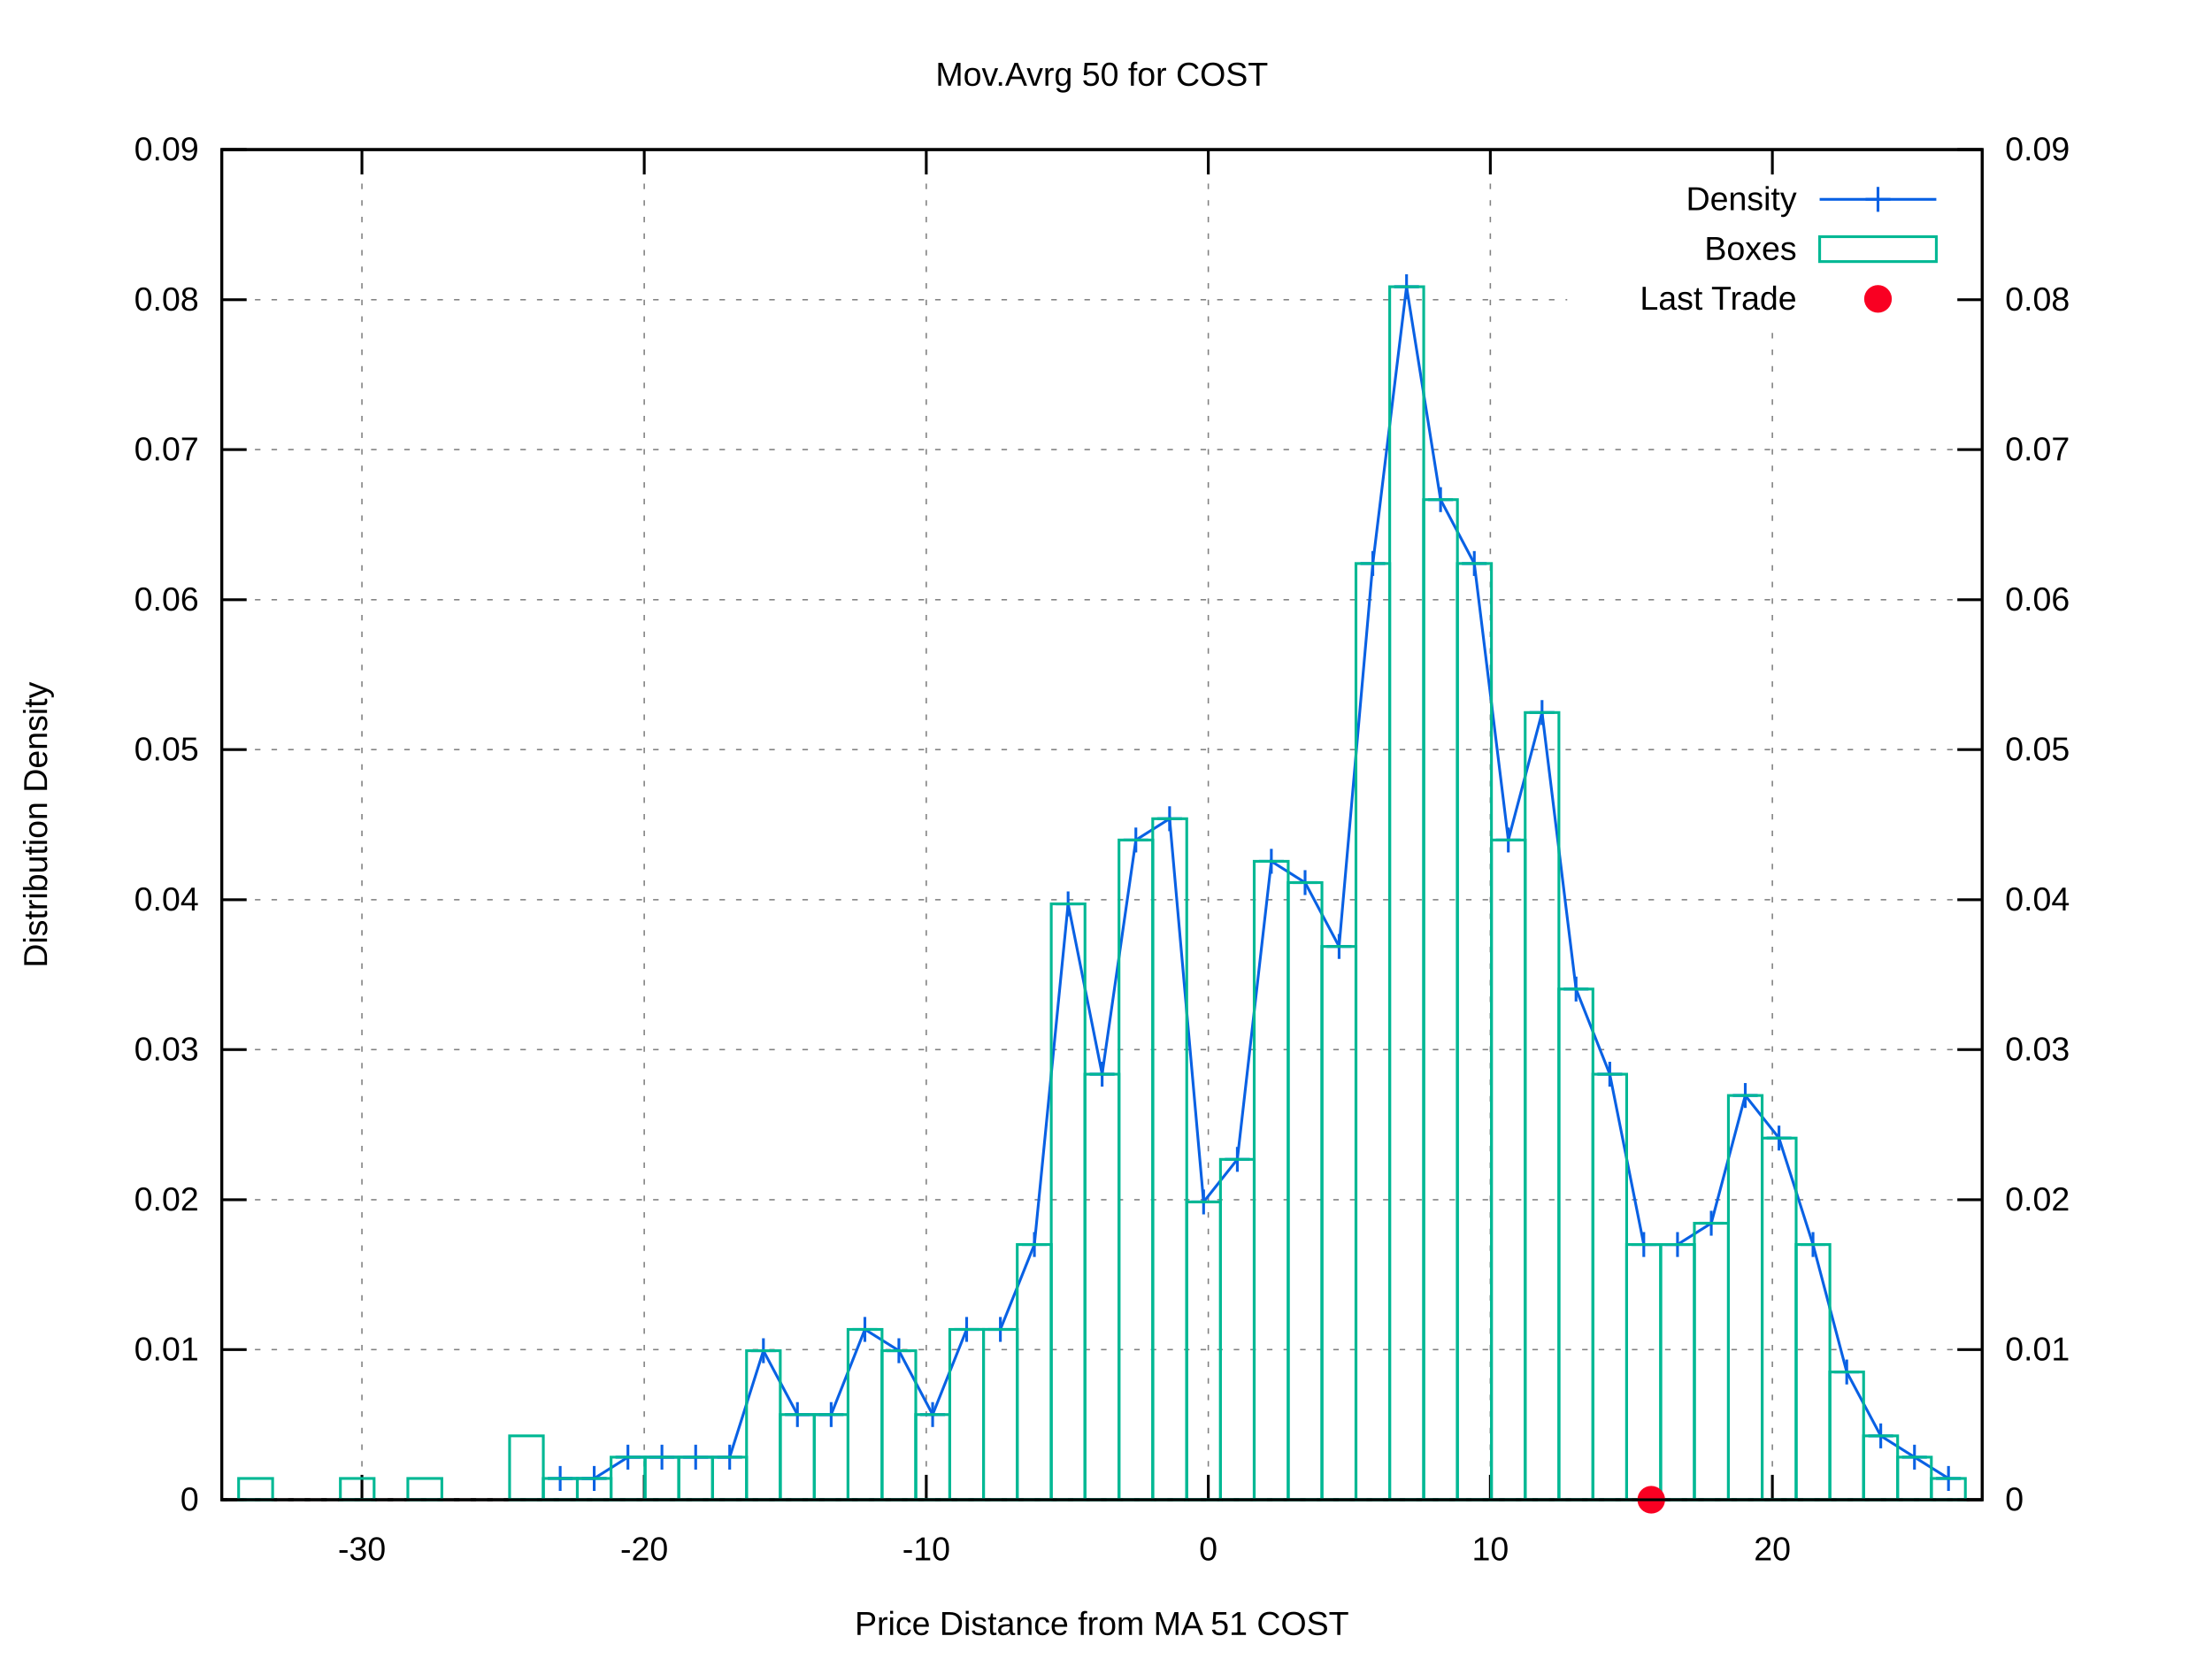
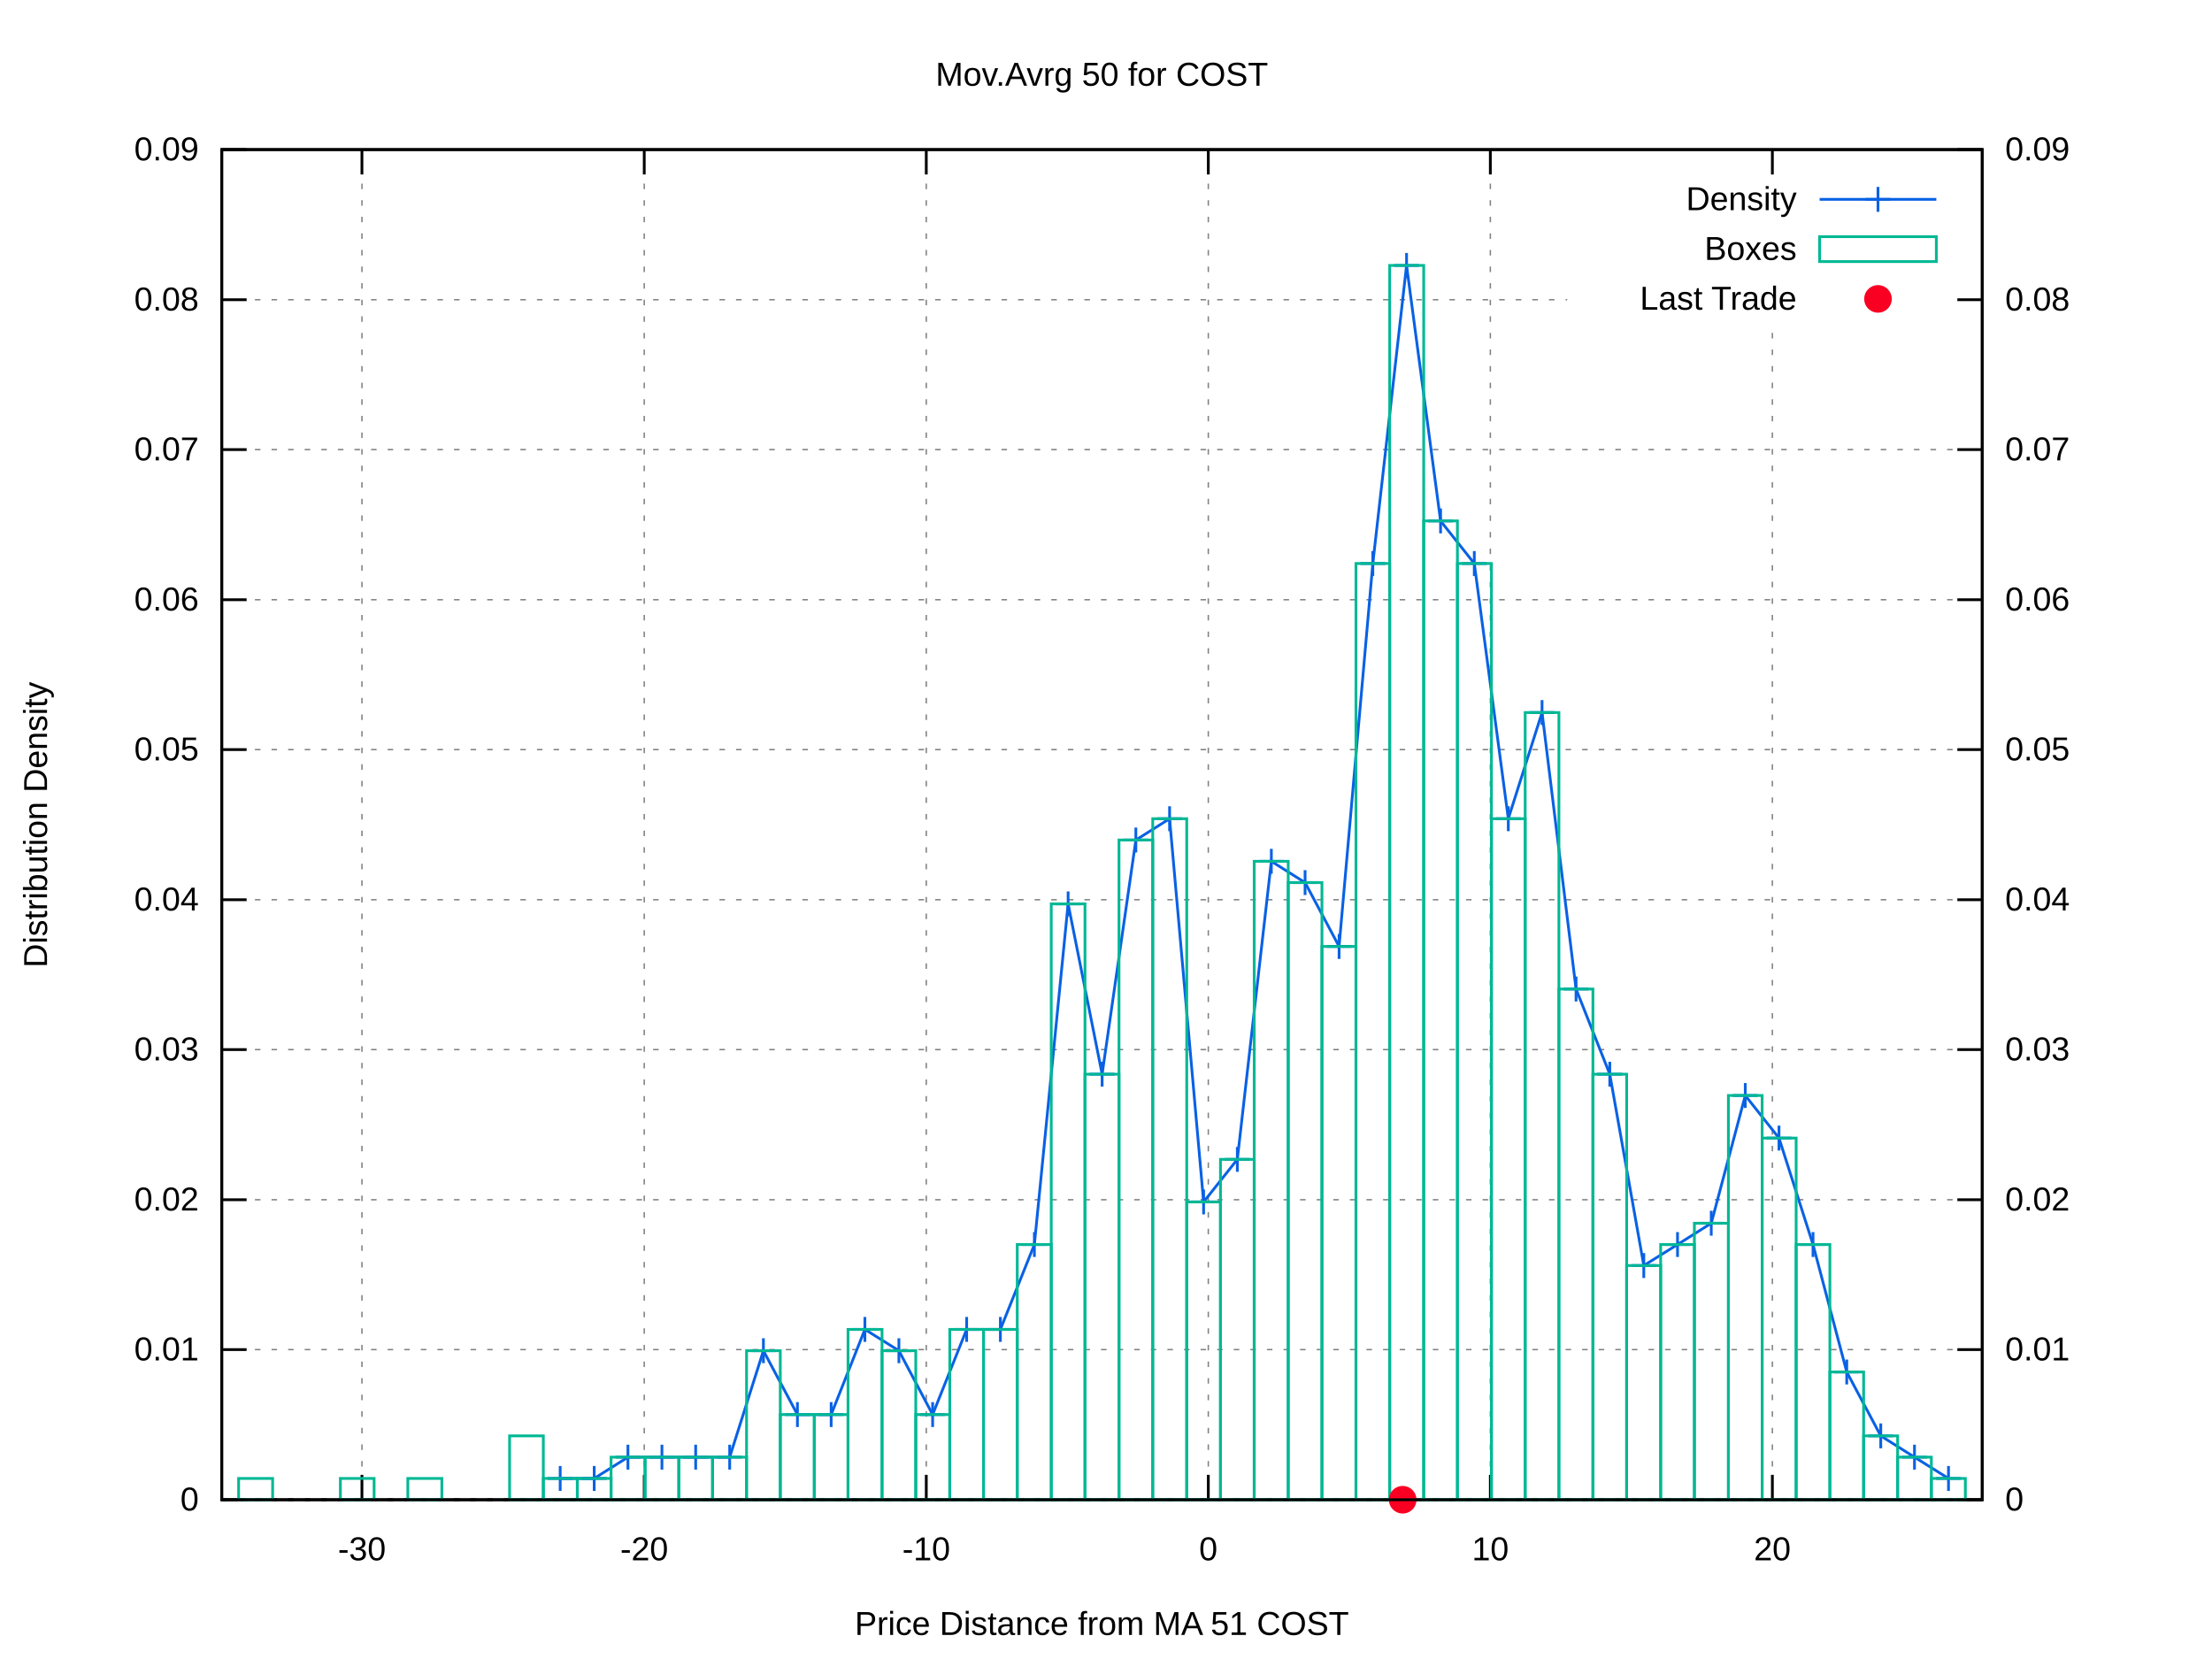
<svg xmlns="http://www.w3.org/2000/svg" xmlns:xlink="http://www.w3.org/1999/xlink" viewBox="0 0 800 600">
  <g id="gnuplot_canvas">
    <rect x="0" y="0" width="800" height="600" fill="#ffffff" />
    <defs>
      <circle id="gpDot" r="0.5" stroke-width="0.5" />
      <path id="gpPt0" stroke-width="0.222" stroke="currentColor" d="M-1,0 h2 M0,-1 v2" />
      <path id="gpPt1" stroke-width="0.222" stroke="currentColor" d="M-1,-1 L1,1 M1,-1 L-1,1" />
      <path id="gpPt2" stroke-width="0.222" stroke="currentColor" d="M-1,0 L1,0 M0,-1 L0,1 M-1,-1 L1,1 M-1,1 L1,-1" />
      <rect id="gpPt3" stroke-width="0.222" stroke="currentColor" x="-1" y="-1" width="2" height="2" />
      <rect id="gpPt4" stroke-width="0.222" stroke="currentColor" fill="currentColor" x="-1" y="-1" width="2" height="2" />
      <circle id="gpPt5" stroke-width="0.222" stroke="currentColor" cx="0" cy="0" r="1" />
      <use xlink:href="#gpPt5" id="gpPt6" fill="currentColor" stroke="none" />
      <path id="gpPt7" stroke-width="0.222" stroke="currentColor" d="M0,-1.33 L-1.33,0.67 L1.33,0.67 z" />
      <use xlink:href="#gpPt7" id="gpPt8" fill="currentColor" stroke="none" />
      <use xlink:href="#gpPt7" id="gpPt9" stroke="currentColor" transform="rotate(180)" />
      <use xlink:href="#gpPt9" id="gpPt10" fill="currentColor" stroke="none" />
      <use xlink:href="#gpPt3" id="gpPt11" stroke="currentColor" transform="rotate(45)" />
      <use xlink:href="#gpPt11" id="gpPt12" fill="currentColor" stroke="none" />
      <path id="gpPt13" stroke-width="0.222" stroke="currentColor" d="M0,1.330 L1.265,0.411 L0.782,-1.067 L-0.782,-1.076 L-1.265,0.411 z" />
      <use xlink:href="#gpPt13" id="gpPt14" fill="currentColor" stroke="none" />
      <filter id="textbox" filterUnits="objectBoundingBox" x="0" y="0" height="1" width="1">
        <feFlood flood-color="#FFFFFF" flood-opacity="1" result="bgnd" />
        <feComposite in="SourceGraphic" in2="bgnd" operator="atop" />
      </filter>
      <filter id="greybox" filterUnits="objectBoundingBox" x="0" y="0" height="1" width="1">
        <feFlood flood-color="lightgrey" flood-opacity="1" result="grey" />
        <feComposite in="SourceGraphic" in2="grey" operator="atop" />
      </filter>
    </defs>
    <g fill="none" color="#FFFFFF" stroke="black" stroke-width="1.00" stroke-linecap="butt" stroke-linejoin="miter">
</g>
    <g fill="none" color="black" stroke="currentColor" stroke-width="1.00" stroke-linecap="butt" stroke-linejoin="miter">
</g>
    <g fill="none" color="black" stroke="black" stroke-width="0.50" stroke-linecap="butt" stroke-linejoin="miter">
</g>
    <g fill="none" color="gray" stroke="currentColor" stroke-width="0.50" stroke-linecap="butt" stroke-linejoin="miter">
      <path stroke="gray" stroke-dasharray="2,4" class="gridline" d="M80.2,542.4 L716.9,542.4  " />
    </g>
    <g fill="none" color="gray" stroke="gray" stroke-width="1.00" stroke-linecap="butt" stroke-linejoin="miter">
</g>
    <g fill="none" color="black" stroke="currentColor" stroke-width="1.00" stroke-linecap="butt" stroke-linejoin="miter">
      <path stroke="black" d="M80.2,542.4 L89.2,542.4  " />
      <g transform="translate(71.9,546.3)" stroke="none" fill="black" font-family="arial" font-size="12.00" text-anchor="end">
        <text>
          <tspan font-family="arial"> 0</tspan>
        </text>
      </g>
    </g>
    <g fill="none" color="black" stroke="currentColor" stroke-width="1.00" stroke-linecap="butt" stroke-linejoin="miter">
</g>
    <g fill="none" color="black" stroke="black" stroke-width="0.50" stroke-linecap="butt" stroke-linejoin="miter">
</g>
    <g fill="none" color="gray" stroke="currentColor" stroke-width="0.50" stroke-linecap="butt" stroke-linejoin="miter">
      <path stroke="gray" stroke-dasharray="2,4" class="gridline" d="M80.2,488.1 L716.9,488.1  " />
    </g>
    <g fill="none" color="gray" stroke="gray" stroke-width="1.00" stroke-linecap="butt" stroke-linejoin="miter">
</g>
    <g fill="none" color="black" stroke="currentColor" stroke-width="1.00" stroke-linecap="butt" stroke-linejoin="miter">
      <path stroke="black" d="M80.2,488.1 L89.2,488.1  " />
      <g transform="translate(71.9,492.0)" stroke="none" fill="black" font-family="arial" font-size="12.00" text-anchor="end">
        <text>
          <tspan font-family="arial"> 0.01</tspan>
        </text>
      </g>
    </g>
    <g fill="none" color="black" stroke="currentColor" stroke-width="1.00" stroke-linecap="butt" stroke-linejoin="miter">
</g>
    <g fill="none" color="black" stroke="black" stroke-width="0.50" stroke-linecap="butt" stroke-linejoin="miter">
</g>
    <g fill="none" color="gray" stroke="currentColor" stroke-width="0.50" stroke-linecap="butt" stroke-linejoin="miter">
      <path stroke="gray" stroke-dasharray="2,4" class="gridline" d="M80.2,433.9 L716.9,433.9  " />
    </g>
    <g fill="none" color="gray" stroke="gray" stroke-width="1.00" stroke-linecap="butt" stroke-linejoin="miter">
</g>
    <g fill="none" color="black" stroke="currentColor" stroke-width="1.00" stroke-linecap="butt" stroke-linejoin="miter">
      <path stroke="black" d="M80.2,433.9 L89.2,433.9  " />
      <g transform="translate(71.9,437.8)" stroke="none" fill="black" font-family="arial" font-size="12.00" text-anchor="end">
        <text>
          <tspan font-family="arial"> 0.02</tspan>
        </text>
      </g>
    </g>
    <g fill="none" color="black" stroke="currentColor" stroke-width="1.00" stroke-linecap="butt" stroke-linejoin="miter">
</g>
    <g fill="none" color="black" stroke="black" stroke-width="0.50" stroke-linecap="butt" stroke-linejoin="miter">
</g>
    <g fill="none" color="gray" stroke="currentColor" stroke-width="0.50" stroke-linecap="butt" stroke-linejoin="miter">
      <path stroke="gray" stroke-dasharray="2,4" class="gridline" d="M80.2,379.6 L716.9,379.6  " />
    </g>
    <g fill="none" color="gray" stroke="gray" stroke-width="1.00" stroke-linecap="butt" stroke-linejoin="miter">
</g>
    <g fill="none" color="black" stroke="currentColor" stroke-width="1.00" stroke-linecap="butt" stroke-linejoin="miter">
      <path stroke="black" d="M80.2,379.6 L89.2,379.6  " />
      <g transform="translate(71.9,383.5)" stroke="none" fill="black" font-family="arial" font-size="12.00" text-anchor="end">
        <text>
          <tspan font-family="arial"> 0.03</tspan>
        </text>
      </g>
    </g>
    <g fill="none" color="black" stroke="currentColor" stroke-width="1.00" stroke-linecap="butt" stroke-linejoin="miter">
</g>
    <g fill="none" color="black" stroke="black" stroke-width="0.50" stroke-linecap="butt" stroke-linejoin="miter">
</g>
    <g fill="none" color="gray" stroke="currentColor" stroke-width="0.50" stroke-linecap="butt" stroke-linejoin="miter">
      <path stroke="gray" stroke-dasharray="2,4" class="gridline" d="M80.2,325.4 L716.9,325.4  " />
    </g>
    <g fill="none" color="gray" stroke="gray" stroke-width="1.00" stroke-linecap="butt" stroke-linejoin="miter">
</g>
    <g fill="none" color="black" stroke="currentColor" stroke-width="1.00" stroke-linecap="butt" stroke-linejoin="miter">
      <path stroke="black" d="M80.2,325.4 L89.2,325.4  " />
      <g transform="translate(71.9,329.3)" stroke="none" fill="black" font-family="arial" font-size="12.00" text-anchor="end">
        <text>
          <tspan font-family="arial"> 0.04</tspan>
        </text>
      </g>
    </g>
    <g fill="none" color="black" stroke="currentColor" stroke-width="1.00" stroke-linecap="butt" stroke-linejoin="miter">
</g>
    <g fill="none" color="black" stroke="black" stroke-width="0.50" stroke-linecap="butt" stroke-linejoin="miter">
</g>
    <g fill="none" color="gray" stroke="currentColor" stroke-width="0.50" stroke-linecap="butt" stroke-linejoin="miter">
      <path stroke="gray" stroke-dasharray="2,4" class="gridline" d="M80.2,271.1 L716.9,271.1  " />
    </g>
    <g fill="none" color="gray" stroke="gray" stroke-width="1.00" stroke-linecap="butt" stroke-linejoin="miter">
</g>
    <g fill="none" color="black" stroke="currentColor" stroke-width="1.00" stroke-linecap="butt" stroke-linejoin="miter">
      <path stroke="black" d="M80.2,271.1 L89.2,271.1  " />
      <g transform="translate(71.9,275.0)" stroke="none" fill="black" font-family="arial" font-size="12.00" text-anchor="end">
        <text>
          <tspan font-family="arial"> 0.05</tspan>
        </text>
      </g>
    </g>
    <g fill="none" color="black" stroke="currentColor" stroke-width="1.00" stroke-linecap="butt" stroke-linejoin="miter">
</g>
    <g fill="none" color="black" stroke="black" stroke-width="0.50" stroke-linecap="butt" stroke-linejoin="miter">
</g>
    <g fill="none" color="gray" stroke="currentColor" stroke-width="0.50" stroke-linecap="butt" stroke-linejoin="miter">
      <path stroke="gray" stroke-dasharray="2,4" class="gridline" d="M80.2,216.9 L716.9,216.9  " />
    </g>
    <g fill="none" color="gray" stroke="gray" stroke-width="1.00" stroke-linecap="butt" stroke-linejoin="miter">
</g>
    <g fill="none" color="black" stroke="currentColor" stroke-width="1.00" stroke-linecap="butt" stroke-linejoin="miter">
      <path stroke="black" d="M80.2,216.9 L89.2,216.9  " />
      <g transform="translate(71.9,220.8)" stroke="none" fill="black" font-family="arial" font-size="12.00" text-anchor="end">
        <text>
          <tspan font-family="arial"> 0.06</tspan>
        </text>
      </g>
    </g>
    <g fill="none" color="black" stroke="currentColor" stroke-width="1.00" stroke-linecap="butt" stroke-linejoin="miter">
</g>
    <g fill="none" color="black" stroke="black" stroke-width="0.50" stroke-linecap="butt" stroke-linejoin="miter">
</g>
    <g fill="none" color="gray" stroke="currentColor" stroke-width="0.50" stroke-linecap="butt" stroke-linejoin="miter">
      <path stroke="gray" stroke-dasharray="2,4" class="gridline" d="M80.2,162.6 L716.9,162.6  " />
    </g>
    <g fill="none" color="gray" stroke="gray" stroke-width="1.00" stroke-linecap="butt" stroke-linejoin="miter">
</g>
    <g fill="none" color="black" stroke="currentColor" stroke-width="1.00" stroke-linecap="butt" stroke-linejoin="miter">
      <path stroke="black" d="M80.2,162.6 L89.2,162.6  " />
      <g transform="translate(71.9,166.5)" stroke="none" fill="black" font-family="arial" font-size="12.00" text-anchor="end">
        <text>
          <tspan font-family="arial"> 0.07</tspan>
        </text>
      </g>
    </g>
    <g fill="none" color="black" stroke="currentColor" stroke-width="1.00" stroke-linecap="butt" stroke-linejoin="miter">
</g>
    <g fill="none" color="black" stroke="black" stroke-width="0.50" stroke-linecap="butt" stroke-linejoin="miter">
</g>
    <g fill="none" color="gray" stroke="currentColor" stroke-width="0.50" stroke-linecap="butt" stroke-linejoin="miter">
      <path stroke="gray" stroke-dasharray="2,4" class="gridline" d="M80.2,108.4 L566.8,108.4 M708.6,108.4 L716.9,108.4  " />
    </g>
    <g fill="none" color="gray" stroke="gray" stroke-width="1.00" stroke-linecap="butt" stroke-linejoin="miter">
</g>
    <g fill="none" color="black" stroke="currentColor" stroke-width="1.00" stroke-linecap="butt" stroke-linejoin="miter">
      <path stroke="black" d="M80.2,108.4 L89.2,108.4  " />
      <g transform="translate(71.9,112.3)" stroke="none" fill="black" font-family="arial" font-size="12.00" text-anchor="end">
        <text>
          <tspan font-family="arial"> 0.08</tspan>
        </text>
      </g>
    </g>
    <g fill="none" color="black" stroke="currentColor" stroke-width="1.00" stroke-linecap="butt" stroke-linejoin="miter">
</g>
    <g fill="none" color="black" stroke="black" stroke-width="0.50" stroke-linecap="butt" stroke-linejoin="miter">
</g>
    <g fill="none" color="gray" stroke="currentColor" stroke-width="0.50" stroke-linecap="butt" stroke-linejoin="miter">
      <path stroke="gray" stroke-dasharray="2,4" class="gridline" d="M80.2,54.1 L716.9,54.1  " />
    </g>
    <g fill="none" color="gray" stroke="gray" stroke-width="1.00" stroke-linecap="butt" stroke-linejoin="miter">
</g>
    <g fill="none" color="black" stroke="currentColor" stroke-width="1.00" stroke-linecap="butt" stroke-linejoin="miter">
      <path stroke="black" d="M80.2,54.1 L89.2,54.1  " />
      <g transform="translate(71.9,58.0)" stroke="none" fill="black" font-family="arial" font-size="12.00" text-anchor="end">
        <text>
          <tspan font-family="arial"> 0.09</tspan>
        </text>
      </g>
    </g>
    <g fill="none" color="black" stroke="currentColor" stroke-width="1.00" stroke-linecap="butt" stroke-linejoin="miter">
</g>
    <g fill="none" color="black" stroke="black" stroke-width="0.50" stroke-linecap="butt" stroke-linejoin="miter">
</g>
    <g fill="none" color="gray" stroke="currentColor" stroke-width="0.50" stroke-linecap="butt" stroke-linejoin="miter">
      <path stroke="gray" stroke-dasharray="2,4" class="gridline" d="M130.9,542.4 L130.9,54.1  " />
    </g>
    <g fill="none" color="gray" stroke="gray" stroke-width="1.00" stroke-linecap="butt" stroke-linejoin="miter">
</g>
    <g fill="none" color="black" stroke="currentColor" stroke-width="1.00" stroke-linecap="butt" stroke-linejoin="miter">
      <path stroke="black" d="M130.9,542.4 L130.9,533.4 M130.9,54.1 L130.9,63.1  " />
      <g transform="translate(130.9,564.3)" stroke="none" fill="black" font-family="arial" font-size="12.00" text-anchor="middle">
        <text>
          <tspan font-family="arial">-30</tspan>
        </text>
      </g>
    </g>
    <g fill="none" color="black" stroke="currentColor" stroke-width="1.00" stroke-linecap="butt" stroke-linejoin="miter">
</g>
    <g fill="none" color="black" stroke="black" stroke-width="0.50" stroke-linecap="butt" stroke-linejoin="miter">
</g>
    <g fill="none" color="gray" stroke="currentColor" stroke-width="0.50" stroke-linecap="butt" stroke-linejoin="miter">
      <path stroke="gray" stroke-dasharray="2,4" class="gridline" d="M233.0,542.4 L233.0,54.1  " />
    </g>
    <g fill="none" color="gray" stroke="gray" stroke-width="1.00" stroke-linecap="butt" stroke-linejoin="miter">
</g>
    <g fill="none" color="black" stroke="currentColor" stroke-width="1.00" stroke-linecap="butt" stroke-linejoin="miter">
      <path stroke="black" d="M233.0,542.4 L233.0,533.4 M233.0,54.1 L233.0,63.1  " />
      <g transform="translate(233.0,564.3)" stroke="none" fill="black" font-family="arial" font-size="12.00" text-anchor="middle">
        <text>
          <tspan font-family="arial">-20</tspan>
        </text>
      </g>
    </g>
    <g fill="none" color="black" stroke="currentColor" stroke-width="1.00" stroke-linecap="butt" stroke-linejoin="miter">
</g>
    <g fill="none" color="black" stroke="black" stroke-width="0.50" stroke-linecap="butt" stroke-linejoin="miter">
</g>
    <g fill="none" color="gray" stroke="currentColor" stroke-width="0.50" stroke-linecap="butt" stroke-linejoin="miter">
      <path stroke="gray" stroke-dasharray="2,4" class="gridline" d="M335.0,542.4 L335.0,54.1  " />
    </g>
    <g fill="none" color="gray" stroke="gray" stroke-width="1.00" stroke-linecap="butt" stroke-linejoin="miter">
</g>
    <g fill="none" color="black" stroke="currentColor" stroke-width="1.00" stroke-linecap="butt" stroke-linejoin="miter">
      <path stroke="black" d="M335.0,542.4 L335.0,533.4 M335.0,54.1 L335.0,63.1  " />
      <g transform="translate(335.0,564.3)" stroke="none" fill="black" font-family="arial" font-size="12.00" text-anchor="middle">
        <text>
          <tspan font-family="arial">-10</tspan>
        </text>
      </g>
    </g>
    <g fill="none" color="black" stroke="currentColor" stroke-width="1.00" stroke-linecap="butt" stroke-linejoin="miter">
</g>
    <g fill="none" color="black" stroke="black" stroke-width="0.50" stroke-linecap="butt" stroke-linejoin="miter">
</g>
    <g fill="none" color="gray" stroke="currentColor" stroke-width="0.50" stroke-linecap="butt" stroke-linejoin="miter">
      <path stroke="gray" stroke-dasharray="2,4" class="gridline" d="M437.0,542.4 L437.0,54.1  " />
    </g>
    <g fill="none" color="gray" stroke="gray" stroke-width="1.00" stroke-linecap="butt" stroke-linejoin="miter">
</g>
    <g fill="none" color="black" stroke="currentColor" stroke-width="1.00" stroke-linecap="butt" stroke-linejoin="miter">
      <path stroke="black" d="M437.0,542.4 L437.0,533.4 M437.0,54.1 L437.0,63.1  " />
      <g transform="translate(437.0,564.3)" stroke="none" fill="black" font-family="arial" font-size="12.00" text-anchor="middle">
        <text>
          <tspan font-family="arial"> 0</tspan>
        </text>
      </g>
    </g>
    <g fill="none" color="black" stroke="currentColor" stroke-width="1.00" stroke-linecap="butt" stroke-linejoin="miter">
</g>
    <g fill="none" color="black" stroke="black" stroke-width="0.50" stroke-linecap="butt" stroke-linejoin="miter">
</g>
    <g fill="none" color="gray" stroke="currentColor" stroke-width="0.50" stroke-linecap="butt" stroke-linejoin="miter">
      <path stroke="gray" stroke-dasharray="2,4" class="gridline" d="M539.0,542.4 L539.0,54.1  " />
    </g>
    <g fill="none" color="gray" stroke="gray" stroke-width="1.00" stroke-linecap="butt" stroke-linejoin="miter">
</g>
    <g fill="none" color="black" stroke="currentColor" stroke-width="1.00" stroke-linecap="butt" stroke-linejoin="miter">
      <path stroke="black" d="M539.0,542.4 L539.0,533.4 M539.0,54.1 L539.0,63.1  " />
      <g transform="translate(539.0,564.3)" stroke="none" fill="black" font-family="arial" font-size="12.00" text-anchor="middle">
        <text>
          <tspan font-family="arial"> 10</tspan>
        </text>
      </g>
    </g>
    <g fill="none" color="black" stroke="currentColor" stroke-width="1.00" stroke-linecap="butt" stroke-linejoin="miter">
</g>
    <g fill="none" color="black" stroke="black" stroke-width="0.50" stroke-linecap="butt" stroke-linejoin="miter">
</g>
    <g fill="none" color="gray" stroke="currentColor" stroke-width="0.50" stroke-linecap="butt" stroke-linejoin="miter">
      <path stroke="gray" stroke-dasharray="2,4" class="gridline" d="M641.0,542.4 L641.0,117.1 M641.0,63.1 L641.0,54.1  " />
    </g>
    <g fill="none" color="gray" stroke="gray" stroke-width="1.00" stroke-linecap="butt" stroke-linejoin="miter">
</g>
    <g fill="none" color="black" stroke="currentColor" stroke-width="1.00" stroke-linecap="butt" stroke-linejoin="miter">
      <path stroke="black" d="M641.0,542.4 L641.0,533.4 M641.0,54.1 L641.0,63.1  " />
      <g transform="translate(641.0,564.3)" stroke="none" fill="black" font-family="arial" font-size="12.00" text-anchor="middle">
        <text>
          <tspan font-family="arial"> 20</tspan>
        </text>
      </g>
    </g>
    <g fill="none" color="black" stroke="currentColor" stroke-width="1.00" stroke-linecap="butt" stroke-linejoin="miter">
      <path stroke="black" d="M716.9,542.4 L707.9,542.4  " />
      <g transform="translate(725.2,546.3)" stroke="none" fill="black" font-family="arial" font-size="12.00" text-anchor="start">
        <text>
          <tspan font-family="arial"> 0</tspan>
        </text>
      </g>
    </g>
    <g fill="none" color="black" stroke="currentColor" stroke-width="1.00" stroke-linecap="butt" stroke-linejoin="miter">
      <path stroke="black" d="M716.9,488.1 L707.9,488.1  " />
      <g transform="translate(725.2,492.0)" stroke="none" fill="black" font-family="arial" font-size="12.00" text-anchor="start">
        <text>
          <tspan font-family="arial"> 0.01</tspan>
        </text>
      </g>
    </g>
    <g fill="none" color="black" stroke="currentColor" stroke-width="1.00" stroke-linecap="butt" stroke-linejoin="miter">
      <path stroke="black" d="M716.9,433.9 L707.9,433.9  " />
      <g transform="translate(725.2,437.8)" stroke="none" fill="black" font-family="arial" font-size="12.00" text-anchor="start">
        <text>
          <tspan font-family="arial"> 0.02</tspan>
        </text>
      </g>
    </g>
    <g fill="none" color="black" stroke="currentColor" stroke-width="1.00" stroke-linecap="butt" stroke-linejoin="miter">
      <path stroke="black" d="M716.9,379.6 L707.9,379.6  " />
      <g transform="translate(725.2,383.5)" stroke="none" fill="black" font-family="arial" font-size="12.00" text-anchor="start">
        <text>
          <tspan font-family="arial"> 0.03</tspan>
        </text>
      </g>
    </g>
    <g fill="none" color="black" stroke="currentColor" stroke-width="1.00" stroke-linecap="butt" stroke-linejoin="miter">
      <path stroke="black" d="M716.9,325.4 L707.9,325.4  " />
      <g transform="translate(725.2,329.3)" stroke="none" fill="black" font-family="arial" font-size="12.00" text-anchor="start">
        <text>
          <tspan font-family="arial"> 0.04</tspan>
        </text>
      </g>
    </g>
    <g fill="none" color="black" stroke="currentColor" stroke-width="1.00" stroke-linecap="butt" stroke-linejoin="miter">
      <path stroke="black" d="M716.9,271.1 L707.9,271.1  " />
      <g transform="translate(725.2,275.0)" stroke="none" fill="black" font-family="arial" font-size="12.00" text-anchor="start">
        <text>
          <tspan font-family="arial"> 0.05</tspan>
        </text>
      </g>
    </g>
    <g fill="none" color="black" stroke="currentColor" stroke-width="1.00" stroke-linecap="butt" stroke-linejoin="miter">
      <path stroke="black" d="M716.9,216.9 L707.9,216.9  " />
      <g transform="translate(725.2,220.8)" stroke="none" fill="black" font-family="arial" font-size="12.00" text-anchor="start">
        <text>
          <tspan font-family="arial"> 0.06</tspan>
        </text>
      </g>
    </g>
    <g fill="none" color="black" stroke="currentColor" stroke-width="1.00" stroke-linecap="butt" stroke-linejoin="miter">
      <path stroke="black" d="M716.9,162.6 L707.9,162.6  " />
      <g transform="translate(725.2,166.5)" stroke="none" fill="black" font-family="arial" font-size="12.00" text-anchor="start">
        <text>
          <tspan font-family="arial"> 0.07</tspan>
        </text>
      </g>
    </g>
    <g fill="none" color="black" stroke="currentColor" stroke-width="1.00" stroke-linecap="butt" stroke-linejoin="miter">
      <path stroke="black" d="M716.9,108.4 L707.9,108.4  " />
      <g transform="translate(725.2,112.3)" stroke="none" fill="black" font-family="arial" font-size="12.00" text-anchor="start">
        <text>
          <tspan font-family="arial"> 0.08</tspan>
        </text>
      </g>
    </g>
    <g fill="none" color="black" stroke="currentColor" stroke-width="1.00" stroke-linecap="butt" stroke-linejoin="miter">
      <path stroke="black" d="M716.9,54.1 L707.9,54.1  " />
      <g transform="translate(725.2,58.0)" stroke="none" fill="black" font-family="arial" font-size="12.00" text-anchor="start">
        <text>
          <tspan font-family="arial"> 0.09</tspan>
        </text>
      </g>
    </g>
    <g fill="none" color="black" stroke="currentColor" stroke-width="1.00" stroke-linecap="butt" stroke-linejoin="miter">
</g>
    <g fill="none" color="gray" stroke="currentColor" stroke-width="1.00" stroke-linecap="butt" stroke-linejoin="miter">
      <path stroke="black" stroke-dasharray="2,4" d="M80.2,542.4 L716.9,542.4  " />
    </g>
    <g fill="none" color="black" stroke="currentColor" stroke-width="1.00" stroke-linecap="butt" stroke-linejoin="miter">
      <path stroke="black" d="M80.2,54.1 L80.2,542.4 L716.9,542.4 L716.9,54.1 L80.2,54.1 Z  " />
    </g>
    <g fill="none" color="black" stroke="currentColor" stroke-width="1.00" stroke-linecap="butt" stroke-linejoin="miter">
      <g transform="translate(17.0,298.3) rotate(270)" stroke="none" fill="black" font-family="arial" font-size="12.00" text-anchor="middle">
        <text>
          <tspan font-family="arial">Distribution Density</tspan>
        </text>
      </g>
    </g>
    <g fill="none" color="black" stroke="currentColor" stroke-width="1.00" stroke-linecap="butt" stroke-linejoin="miter">
      <g transform="translate(398.5,591.3)" stroke="none" fill="black" font-family="arial" font-size="12.00" text-anchor="middle">
        <text>
          <tspan font-family="arial">Price Distance from MA 51 COST</tspan>
        </text>
      </g>
    </g>
    <g fill="none" color="black" stroke="currentColor" stroke-width="1.00" stroke-linecap="butt" stroke-linejoin="miter">
      <g transform="translate(398.5,31.0)" stroke="none" fill="black" font-family="arial" font-size="12.00" text-anchor="middle">
        <text>
          <tspan font-family="arial">Mov.Avrg 50 for COST </tspan>
        </text>
      </g>
    </g>
    <g id="gnuplot_plot_1">
      <g fill="none" color="black" stroke="currentColor" stroke-width="1.00" stroke-linecap="butt" stroke-linejoin="miter">
        <g transform="translate(649.8,76.0)" stroke="none" fill="black" font-family="arial" font-size="12.00" text-anchor="end">
          <text>
            <tspan font-family="arial">Density</tspan>
          </text>
        </g>
      </g>
      <g fill="none" color="black" stroke="currentColor" stroke-width="1.00" stroke-linecap="butt" stroke-linejoin="miter">
-         <path stroke="rgb(  9,  97, 228)" d="M658.1,72.1 L700.3,72.1 M202.6,534.7 L214.9,534.7 L227.1,527.0 L239.4,527.0 L251.6,527.0 L263.9,527.0   L276.1,488.5 L288.4,511.6 L300.6,511.6 L312.8,480.8 L325.1,488.5 L337.3,511.6 L349.6,480.8 L361.8,480.8   L374.1,450.1 L386.3,326.9 L398.6,388.5 L410.8,303.8 L423.0,296.1 L435.3,434.7 L447.5,419.3 L459.8,311.5   L472.0,319.2 L484.3,342.3 L496.5,203.8 L508.7,103.7 L521.0,180.7 L533.2,203.8 L545.5,303.8 L557.7,257.7   L570.0,357.7 L582.2,388.5 L594.5,450.1 L606.7,450.1 L618.9,442.4 L631.2,396.2 L643.4,411.6 L655.7,450.1   L667.9,496.2 L680.2,519.3 L692.4,527.0 L704.7,534.7  " />
+         <path stroke="rgb(  9,  97, 228)" d="M658.1,72.1 L700.3,72.1 M202.6,534.7 L214.9,534.7 L227.1,527.0 L239.4,527.0 L251.6,527.0 L263.9,527.0   L276.1,488.5 L288.4,511.6 L300.6,511.6 L312.8,480.8 L325.1,488.5 L337.3,511.6 L349.6,480.8 L361.8,480.8   L374.1,450.1 L386.3,326.9 L398.6,388.5 L410.8,303.8 L423.0,296.1 L435.3,434.7 L447.5,419.3 L459.8,311.5   L472.0,319.2 L484.3,342.3 L496.5,203.8 L508.7,96.0 L521.0,188.4 L533.2,203.8 L545.5,296.1 L557.7,257.7   L570.0,357.7 L582.2,388.5 L594.5,457.7 L606.7,450.1 L618.9,442.4 L631.2,396.2 L643.4,411.6 L655.7,450.1   L667.9,496.2 L680.2,519.3 L692.4,527.0 L704.7,534.7  " />
        <use xlink:href="#gpPt0" transform="translate(202.6,534.7) scale(4.50)" color="rgb(  9,  97, 228)" />
        <use xlink:href="#gpPt0" transform="translate(214.9,534.7) scale(4.50)" color="rgb(  9,  97, 228)" />
        <use xlink:href="#gpPt0" transform="translate(227.1,527.0) scale(4.50)" color="rgb(  9,  97, 228)" />
        <use xlink:href="#gpPt0" transform="translate(239.4,527.0) scale(4.50)" color="rgb(  9,  97, 228)" />
        <use xlink:href="#gpPt0" transform="translate(251.6,527.0) scale(4.50)" color="rgb(  9,  97, 228)" />
        <use xlink:href="#gpPt0" transform="translate(263.9,527.0) scale(4.50)" color="rgb(  9,  97, 228)" />
        <use xlink:href="#gpPt0" transform="translate(276.1,488.5) scale(4.50)" color="rgb(  9,  97, 228)" />
        <use xlink:href="#gpPt0" transform="translate(288.4,511.6) scale(4.50)" color="rgb(  9,  97, 228)" />
        <use xlink:href="#gpPt0" transform="translate(300.6,511.6) scale(4.50)" color="rgb(  9,  97, 228)" />
        <use xlink:href="#gpPt0" transform="translate(312.8,480.8) scale(4.50)" color="rgb(  9,  97, 228)" />
        <use xlink:href="#gpPt0" transform="translate(325.1,488.5) scale(4.50)" color="rgb(  9,  97, 228)" />
        <use xlink:href="#gpPt0" transform="translate(337.3,511.6) scale(4.50)" color="rgb(  9,  97, 228)" />
        <use xlink:href="#gpPt0" transform="translate(349.6,480.8) scale(4.50)" color="rgb(  9,  97, 228)" />
        <use xlink:href="#gpPt0" transform="translate(361.8,480.8) scale(4.50)" color="rgb(  9,  97, 228)" />
        <use xlink:href="#gpPt0" transform="translate(374.1,450.1) scale(4.50)" color="rgb(  9,  97, 228)" />
        <use xlink:href="#gpPt0" transform="translate(386.3,326.9) scale(4.50)" color="rgb(  9,  97, 228)" />
        <use xlink:href="#gpPt0" transform="translate(398.6,388.5) scale(4.50)" color="rgb(  9,  97, 228)" />
        <use xlink:href="#gpPt0" transform="translate(410.8,303.8) scale(4.50)" color="rgb(  9,  97, 228)" />
        <use xlink:href="#gpPt0" transform="translate(423.0,296.1) scale(4.50)" color="rgb(  9,  97, 228)" />
        <use xlink:href="#gpPt0" transform="translate(435.3,434.7) scale(4.50)" color="rgb(  9,  97, 228)" />
        <use xlink:href="#gpPt0" transform="translate(447.5,419.3) scale(4.50)" color="rgb(  9,  97, 228)" />
        <use xlink:href="#gpPt0" transform="translate(459.8,311.5) scale(4.50)" color="rgb(  9,  97, 228)" />
        <use xlink:href="#gpPt0" transform="translate(472.0,319.2) scale(4.50)" color="rgb(  9,  97, 228)" />
        <use xlink:href="#gpPt0" transform="translate(484.3,342.3) scale(4.50)" color="rgb(  9,  97, 228)" />
        <use xlink:href="#gpPt0" transform="translate(496.5,203.8) scale(4.50)" color="rgb(  9,  97, 228)" />
-         <use xlink:href="#gpPt0" transform="translate(508.7,103.7) scale(4.50)" color="rgb(  9,  97, 228)" />
-         <use xlink:href="#gpPt0" transform="translate(521.0,180.7) scale(4.50)" color="rgb(  9,  97, 228)" />
+         <use xlink:href="#gpPt0" transform="translate(508.7,96.0) scale(4.50)" color="rgb(  9,  97, 228)" />
+         <use xlink:href="#gpPt0" transform="translate(521.0,188.4) scale(4.50)" color="rgb(  9,  97, 228)" />
        <use xlink:href="#gpPt0" transform="translate(533.2,203.8) scale(4.50)" color="rgb(  9,  97, 228)" />
-         <use xlink:href="#gpPt0" transform="translate(545.5,303.8) scale(4.50)" color="rgb(  9,  97, 228)" />
+         <use xlink:href="#gpPt0" transform="translate(545.5,296.1) scale(4.50)" color="rgb(  9,  97, 228)" />
        <use xlink:href="#gpPt0" transform="translate(557.7,257.7) scale(4.50)" color="rgb(  9,  97, 228)" />
        <use xlink:href="#gpPt0" transform="translate(570.0,357.7) scale(4.50)" color="rgb(  9,  97, 228)" />
        <use xlink:href="#gpPt0" transform="translate(582.2,388.5) scale(4.50)" color="rgb(  9,  97, 228)" />
-         <use xlink:href="#gpPt0" transform="translate(594.5,450.1) scale(4.50)" color="rgb(  9,  97, 228)" />
+         <use xlink:href="#gpPt0" transform="translate(594.5,457.7) scale(4.50)" color="rgb(  9,  97, 228)" />
        <use xlink:href="#gpPt0" transform="translate(606.7,450.1) scale(4.50)" color="rgb(  9,  97, 228)" />
        <use xlink:href="#gpPt0" transform="translate(618.9,442.4) scale(4.50)" color="rgb(  9,  97, 228)" />
        <use xlink:href="#gpPt0" transform="translate(631.2,396.2) scale(4.50)" color="rgb(  9,  97, 228)" />
        <use xlink:href="#gpPt0" transform="translate(643.4,411.6) scale(4.50)" color="rgb(  9,  97, 228)" />
        <use xlink:href="#gpPt0" transform="translate(655.7,450.1) scale(4.50)" color="rgb(  9,  97, 228)" />
        <use xlink:href="#gpPt0" transform="translate(667.9,496.2) scale(4.50)" color="rgb(  9,  97, 228)" />
        <use xlink:href="#gpPt0" transform="translate(680.2,519.3) scale(4.50)" color="rgb(  9,  97, 228)" />
        <use xlink:href="#gpPt0" transform="translate(692.4,527.0) scale(4.50)" color="rgb(  9,  97, 228)" />
        <use xlink:href="#gpPt0" transform="translate(704.7,534.7) scale(4.50)" color="rgb(  9,  97, 228)" />
        <use xlink:href="#gpPt0" transform="translate(679.2,72.1) scale(4.50)" color="rgb(  9,  97, 228)" />
      </g>
    </g>
    <g id="gnuplot_plot_2">
      <g fill="none" color="black" stroke="currentColor" stroke-width="1.00" stroke-linecap="butt" stroke-linejoin="miter">
        <g transform="translate(649.8,94.0)" stroke="none" fill="black" font-family="arial" font-size="12.00" text-anchor="end">
          <text>
            <tspan font-family="arial">Boxes</tspan>
          </text>
        </g>
      </g>
      <g fill="none" color="black" stroke="currentColor" stroke-width="1.00" stroke-linecap="butt" stroke-linejoin="miter">
        <path stroke="rgb(  0, 184, 148)" d="M658.1,94.6 L700.3,94.6 L700.3,85.6 L658.1,85.6 L658.1,94.6 Z  " />
        <path stroke="rgb(  0, 184, 148)" d="M86.3,542.4 L86.3,534.7 L98.6,534.7 L98.6,542.4 L86.3,542.4 Z  " />
        <path stroke="rgb(  0, 184, 148)" d="M123.1,542.4 L123.1,534.7 L135.3,534.7 L135.3,542.4 L123.1,542.4 Z  " />
        <path stroke="rgb(  0, 184, 148)" d="M147.5,542.4 L147.5,534.7 L159.8,534.7 L159.8,542.4 L147.5,542.4 Z  " />
        <path stroke="rgb(  0, 184, 148)" d="M184.3,542.4 L184.3,519.3 L196.5,519.3 L196.5,542.4 L184.3,542.4 Z  " />
        <path stroke="rgb(  0, 184, 148)" d="M196.5,542.4 L196.5,534.7 L208.8,534.7 L208.8,542.4 L196.5,542.4 Z  " />
        <path stroke="rgb(  0, 184, 148)" d="M208.8,542.4 L208.8,534.7 L221.0,534.7 L221.0,542.4 L208.8,542.4 Z  " />
        <path stroke="rgb(  0, 184, 148)" d="M221.0,542.4 L221.0,527.0 L233.3,527.0 L233.3,542.4 L221.0,542.4 Z  " />
        <path stroke="rgb(  0, 184, 148)" d="M233.3,542.4 L233.3,527.0 L245.5,527.0 L245.5,542.4 L233.3,542.4 Z  " />
        <path stroke="rgb(  0, 184, 148)" d="M245.5,542.4 L245.5,527.0 L257.7,527.0 L257.7,542.4 L245.5,542.4 Z  " />
        <path stroke="rgb(  0, 184, 148)" d="M257.7,542.4 L257.7,527.0 L270.0,527.0 L270.0,542.4 L257.7,542.4 Z  " />
        <path stroke="rgb(  0, 184, 148)" d="M270.0,542.4 L270.0,488.5 L282.2,488.5 L282.2,542.4 L270.0,542.4 Z  " />
        <path stroke="rgb(  0, 184, 148)" d="M282.2,542.4 L282.2,511.6 L294.5,511.6 L294.5,542.4 L282.2,542.4 Z  " />
        <path stroke="rgb(  0, 184, 148)" d="M294.5,542.4 L294.5,511.6 L306.7,511.6 L306.7,542.4 L294.5,542.4 Z  " />
        <path stroke="rgb(  0, 184, 148)" d="M306.7,542.4 L306.7,480.8 L319.0,480.8 L319.0,542.4 L306.7,542.4 Z  " />
        <path stroke="rgb(  0, 184, 148)" d="M319.0,542.4 L319.0,488.5 L331.2,488.5 L331.2,542.4 L319.0,542.4 Z  " />
        <path stroke="rgb(  0, 184, 148)" d="M331.2,542.4 L331.2,511.6 L343.5,511.6 L343.5,542.4 L331.2,542.4 Z  " />
        <path stroke="rgb(  0, 184, 148)" d="M343.5,542.4 L343.5,480.8 L355.7,480.8 L355.7,542.4 L343.5,542.4 Z  " />
        <path stroke="rgb(  0, 184, 148)" d="M355.7,542.4 L355.7,480.8 L367.9,480.8 L367.9,542.4 L355.7,542.4 Z  " />
        <path stroke="rgb(  0, 184, 148)" d="M367.9,542.4 L367.9,450.1 L380.2,450.1 L380.2,542.4 L367.9,542.4 Z  " />
        <path stroke="rgb(  0, 184, 148)" d="M380.2,542.4 L380.2,326.9 L392.4,326.9 L392.4,542.4 L380.2,542.4 Z  " />
        <path stroke="rgb(  0, 184, 148)" d="M392.4,542.4 L392.4,388.5 L404.7,388.5 L404.7,542.4 L392.4,542.4 Z  " />
        <path stroke="rgb(  0, 184, 148)" d="M404.7,542.4 L404.7,303.8 L416.9,303.8 L416.9,542.4 L404.7,542.4 Z  " />
        <path stroke="rgb(  0, 184, 148)" d="M416.9,542.4 L416.9,296.1 L429.2,296.1 L429.2,542.4 L416.9,542.4 Z  " />
        <path stroke="rgb(  0, 184, 148)" d="M429.2,542.4 L429.2,434.7 L441.4,434.7 L441.4,542.4 L429.2,542.4 Z  " />
        <path stroke="rgb(  0, 184, 148)" d="M441.4,542.4 L441.4,419.3 L453.6,419.3 L453.6,542.4 L441.4,542.4 Z  " />
        <path stroke="rgb(  0, 184, 148)" d="M453.6,542.4 L453.6,311.5 L465.9,311.5 L465.9,542.4 L453.6,542.4 Z  " />
        <path stroke="rgb(  0, 184, 148)" d="M465.9,542.4 L465.9,319.2 L478.1,319.2 L478.1,542.4 L465.9,542.4 Z  " />
        <path stroke="rgb(  0, 184, 148)" d="M478.1,542.4 L478.1,342.3 L490.4,342.3 L490.4,542.4 L478.1,542.4 Z  " />
        <path stroke="rgb(  0, 184, 148)" d="M490.4,542.4 L490.4,203.8 L502.6,203.8 L502.6,542.4 L490.4,542.4 Z  " />
-         <path stroke="rgb(  0, 184, 148)" d="M502.6,542.4 L502.6,103.7 L514.9,103.7 L514.9,542.4 L502.6,542.4 Z  " />
-         <path stroke="rgb(  0, 184, 148)" d="M514.9,542.4 L514.9,180.7 L527.1,180.7 L527.1,542.4 L514.9,542.4 Z  " />
+         <path stroke="rgb(  0, 184, 148)" d="M502.6,542.4 L502.6,96.0 L514.9,96.0 L514.9,542.4 L502.6,542.4 Z  " />
+         <path stroke="rgb(  0, 184, 148)" d="M514.9,542.4 L514.9,188.4 L527.1,188.4 L527.1,542.4 L514.9,542.4 Z  " />
        <path stroke="rgb(  0, 184, 148)" d="M527.1,542.4 L527.1,203.8 L539.4,203.8 L539.4,542.4 L527.1,542.4 Z  " />
-         <path stroke="rgb(  0, 184, 148)" d="M539.4,542.4 L539.4,303.8 L551.6,303.8 L551.6,542.4 L539.4,542.4 Z  " />
+         <path stroke="rgb(  0, 184, 148)" d="M539.4,542.4 L539.4,296.1 L551.6,296.1 L551.6,542.4 L539.4,542.4 Z  " />
        <path stroke="rgb(  0, 184, 148)" d="M551.6,542.4 L551.6,257.7 L563.8,257.7 L563.8,542.4 L551.6,542.4 Z  " />
        <path stroke="rgb(  0, 184, 148)" d="M563.8,542.4 L563.8,357.7 L576.1,357.7 L576.1,542.4 L563.8,542.4 Z  " />
        <path stroke="rgb(  0, 184, 148)" d="M576.1,542.4 L576.1,388.5 L588.3,388.5 L588.3,542.4 L576.1,542.4 Z  " />
-         <path stroke="rgb(  0, 184, 148)" d="M588.3,542.4 L588.3,450.1 L600.6,450.1 L600.6,542.4 L588.3,542.4 Z  " />
+         <path stroke="rgb(  0, 184, 148)" d="M588.3,542.4 L588.3,457.7 L600.6,457.7 L600.6,542.4 L588.3,542.4 Z  " />
        <path stroke="rgb(  0, 184, 148)" d="M600.6,542.4 L600.6,450.1 L612.8,450.1 L612.8,542.4 L600.6,542.4 Z  " />
        <path stroke="rgb(  0, 184, 148)" d="M612.8,542.4 L612.8,442.4 L625.1,442.4 L625.1,542.4 L612.8,542.4 Z  " />
        <path stroke="rgb(  0, 184, 148)" d="M625.1,542.4 L625.1,396.2 L637.3,396.2 L637.3,542.4 L625.1,542.4 Z  " />
        <path stroke="rgb(  0, 184, 148)" d="M637.3,542.4 L637.3,411.6 L649.6,411.6 L649.6,542.4 L637.3,542.4 Z  " />
        <path stroke="rgb(  0, 184, 148)" d="M649.6,542.4 L649.6,450.1 L661.8,450.1 L661.8,542.4 L649.6,542.4 Z  " />
        <path stroke="rgb(  0, 184, 148)" d="M661.8,542.4 L661.8,496.2 L674.0,496.2 L674.0,542.4 L661.8,542.4 Z  " />
        <path stroke="rgb(  0, 184, 148)" d="M674.0,542.4 L674.0,519.3 L686.3,519.3 L686.3,542.4 L674.0,542.4 Z  " />
        <path stroke="rgb(  0, 184, 148)" d="M686.3,542.4 L686.3,527.0 L698.5,527.0 L698.5,542.4 L686.3,542.4 Z  " />
        <path stroke="rgb(  0, 184, 148)" d="M698.5,542.4 L698.5,534.7 L710.8,534.7 L710.8,542.4 L698.5,542.4 Z  " />
      </g>
    </g>
    <g id="gnuplot_plot_3">
      <g fill="none" color="black" stroke="currentColor" stroke-width="1.00" stroke-linecap="butt" stroke-linejoin="miter">
        <g transform="translate(649.8,112.0)" stroke="none" fill="black" font-family="arial" font-size="12.00" text-anchor="end">
          <text>
            <tspan font-family="arial">Last Trade</tspan>
          </text>
        </g>
      </g>
      <g fill="none" color="black" stroke="currentColor" stroke-width="1.00" stroke-linecap="butt" stroke-linejoin="miter">
-         <use xlink:href="#gpPt6" transform="translate(597.2,542.4) scale(4.50)" color="rgb(249,   0,  34)" />
+         <use xlink:href="#gpPt6" transform="translate(507.3,542.4) scale(4.50)" color="rgb(249,   0,  34)" />
        <use xlink:href="#gpPt6" transform="translate(679.2,108.1) scale(4.50)" color="rgb(249,   0,  34)" />
      </g>
    </g>
    <g fill="none" color="#FFFFFF" stroke="rgb(249,   0,  34)" stroke-width="2.00" stroke-linecap="butt" stroke-linejoin="miter">
</g>
    <g fill="none" color="black" stroke="currentColor" stroke-width="2.00" stroke-linecap="butt" stroke-linejoin="miter">
</g>
    <g fill="none" color="black" stroke="black" stroke-width="1.00" stroke-linecap="butt" stroke-linejoin="miter">
</g>
    <g fill="none" color="black" stroke="currentColor" stroke-width="1.00" stroke-linecap="butt" stroke-linejoin="miter">
      <path stroke="black" d="M80.2,54.1 L80.2,542.4 L716.9,542.4 L716.9,54.1 L80.2,54.1 Z  " />
    </g>
    <g fill="none" color="black" stroke="currentColor" stroke-width="1.00" stroke-linecap="butt" stroke-linejoin="miter">
</g>
  </g>
</svg>
